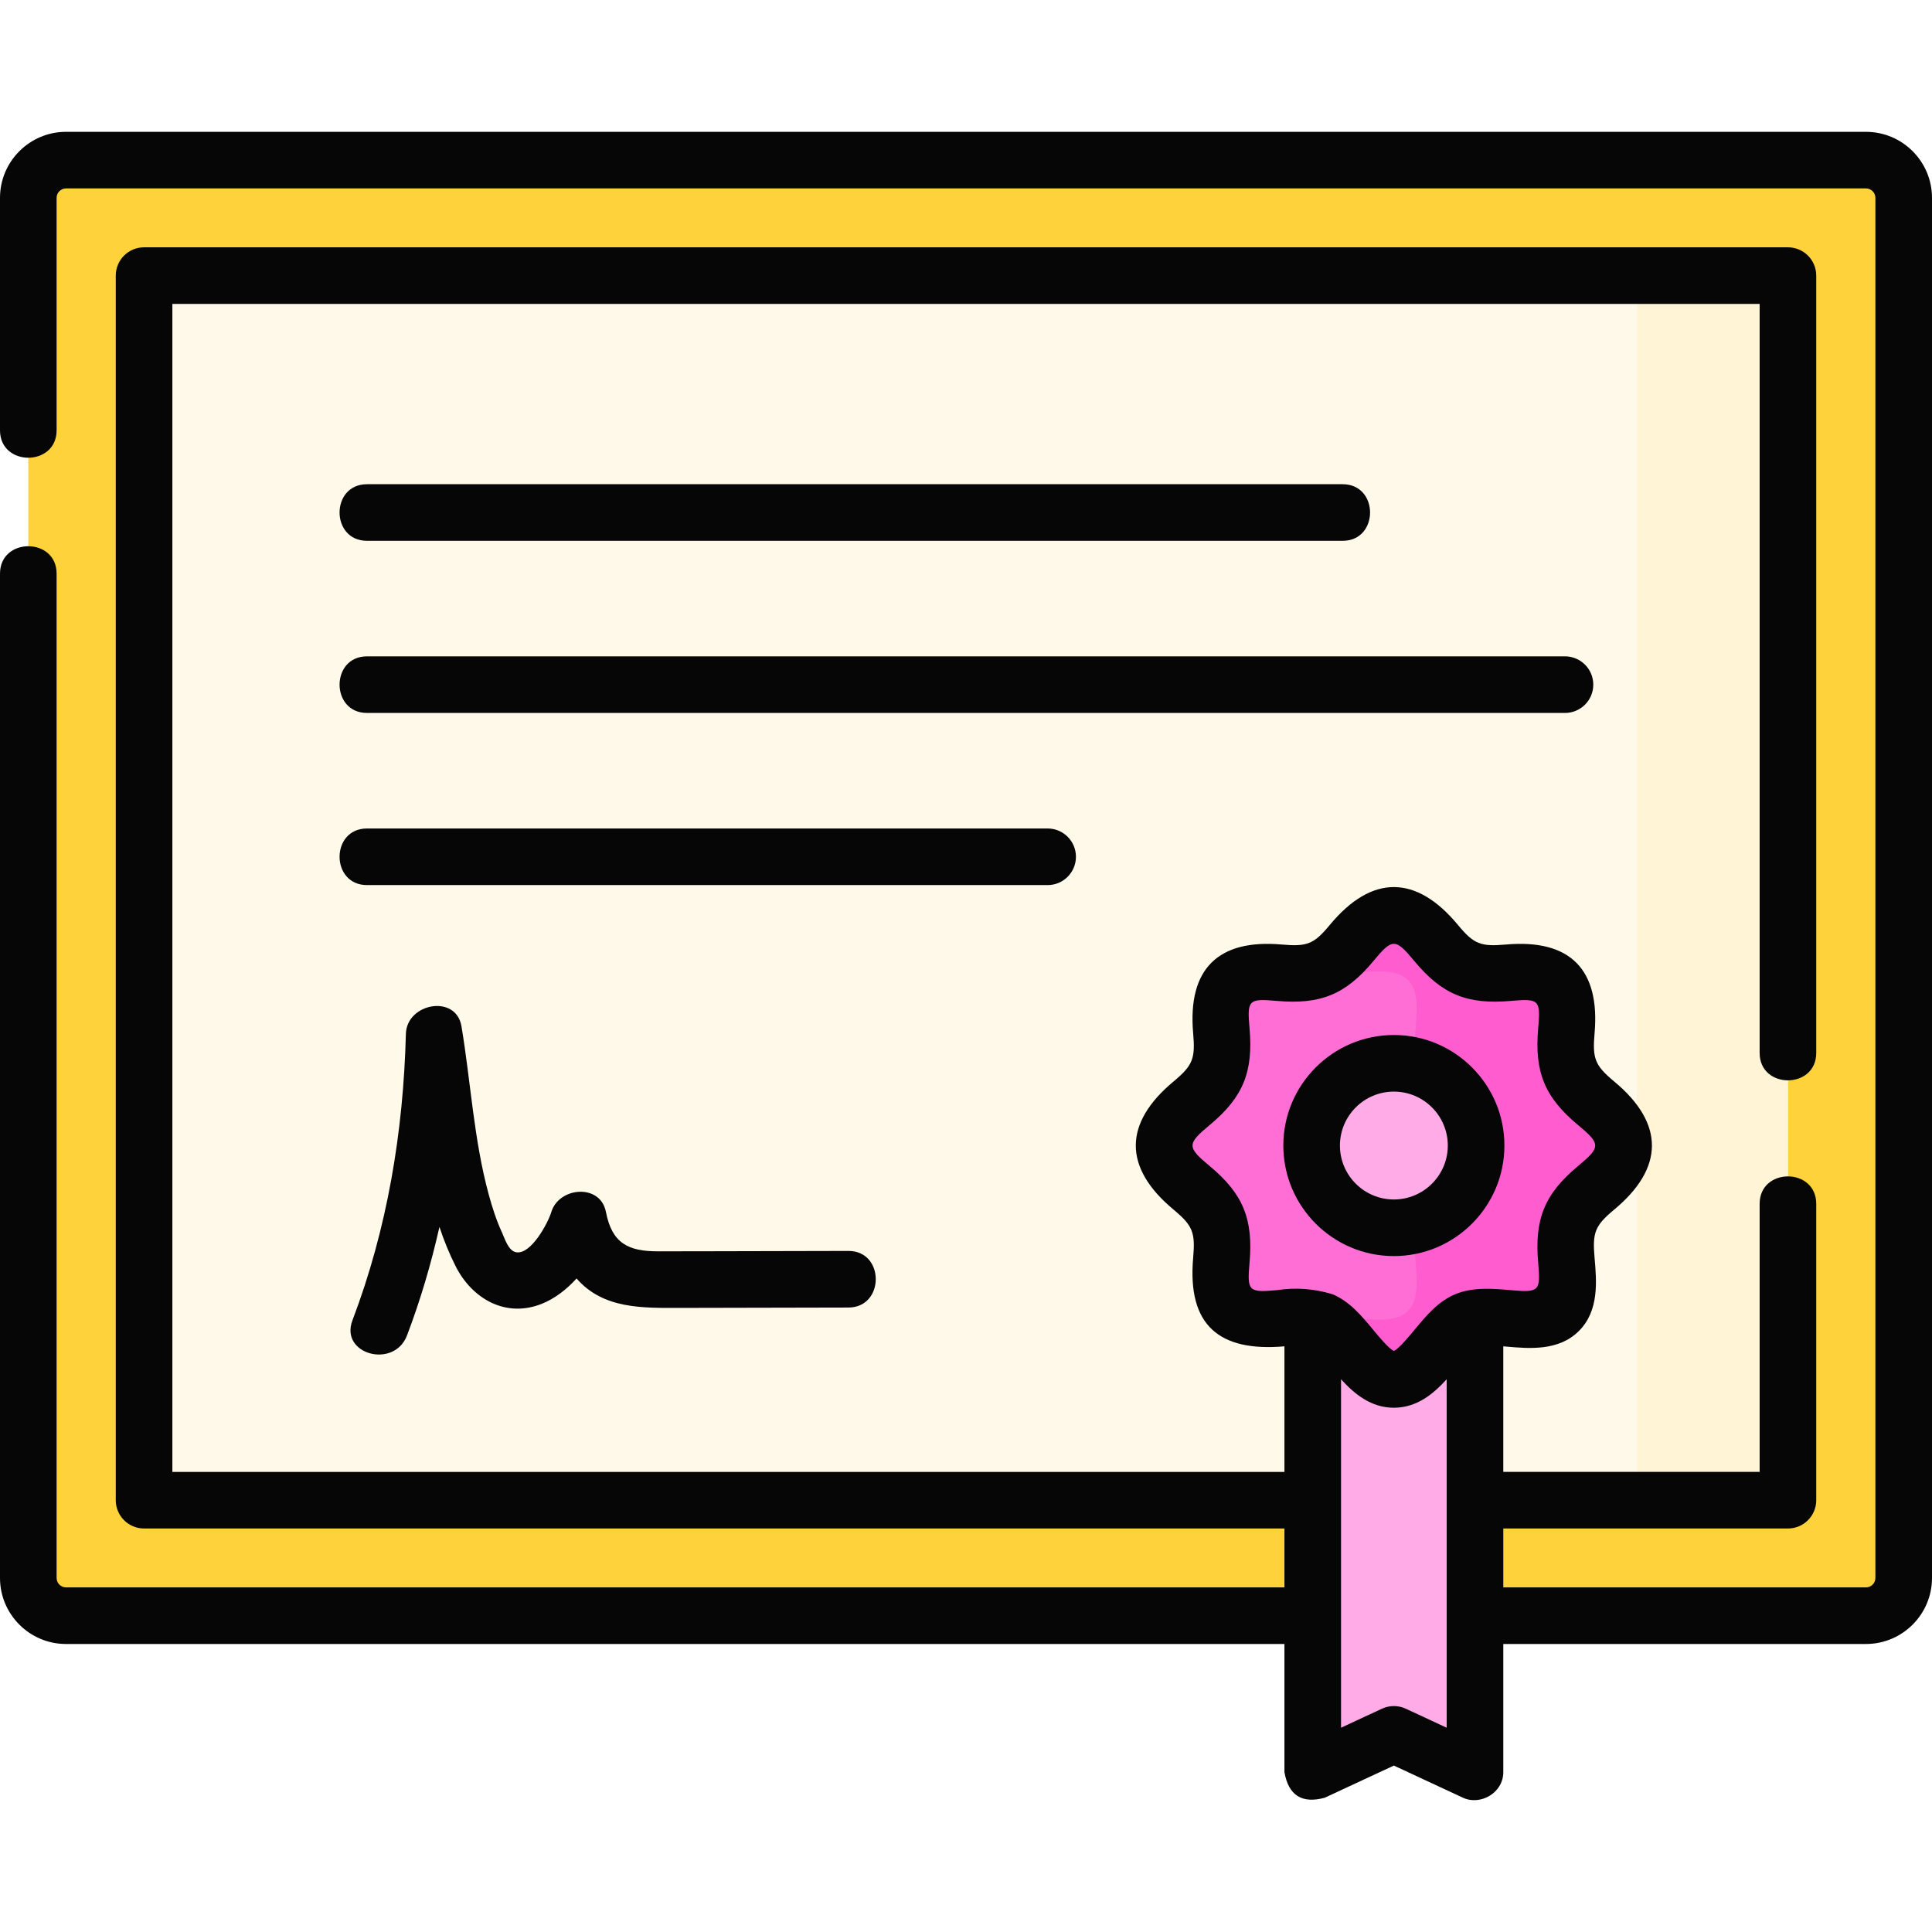
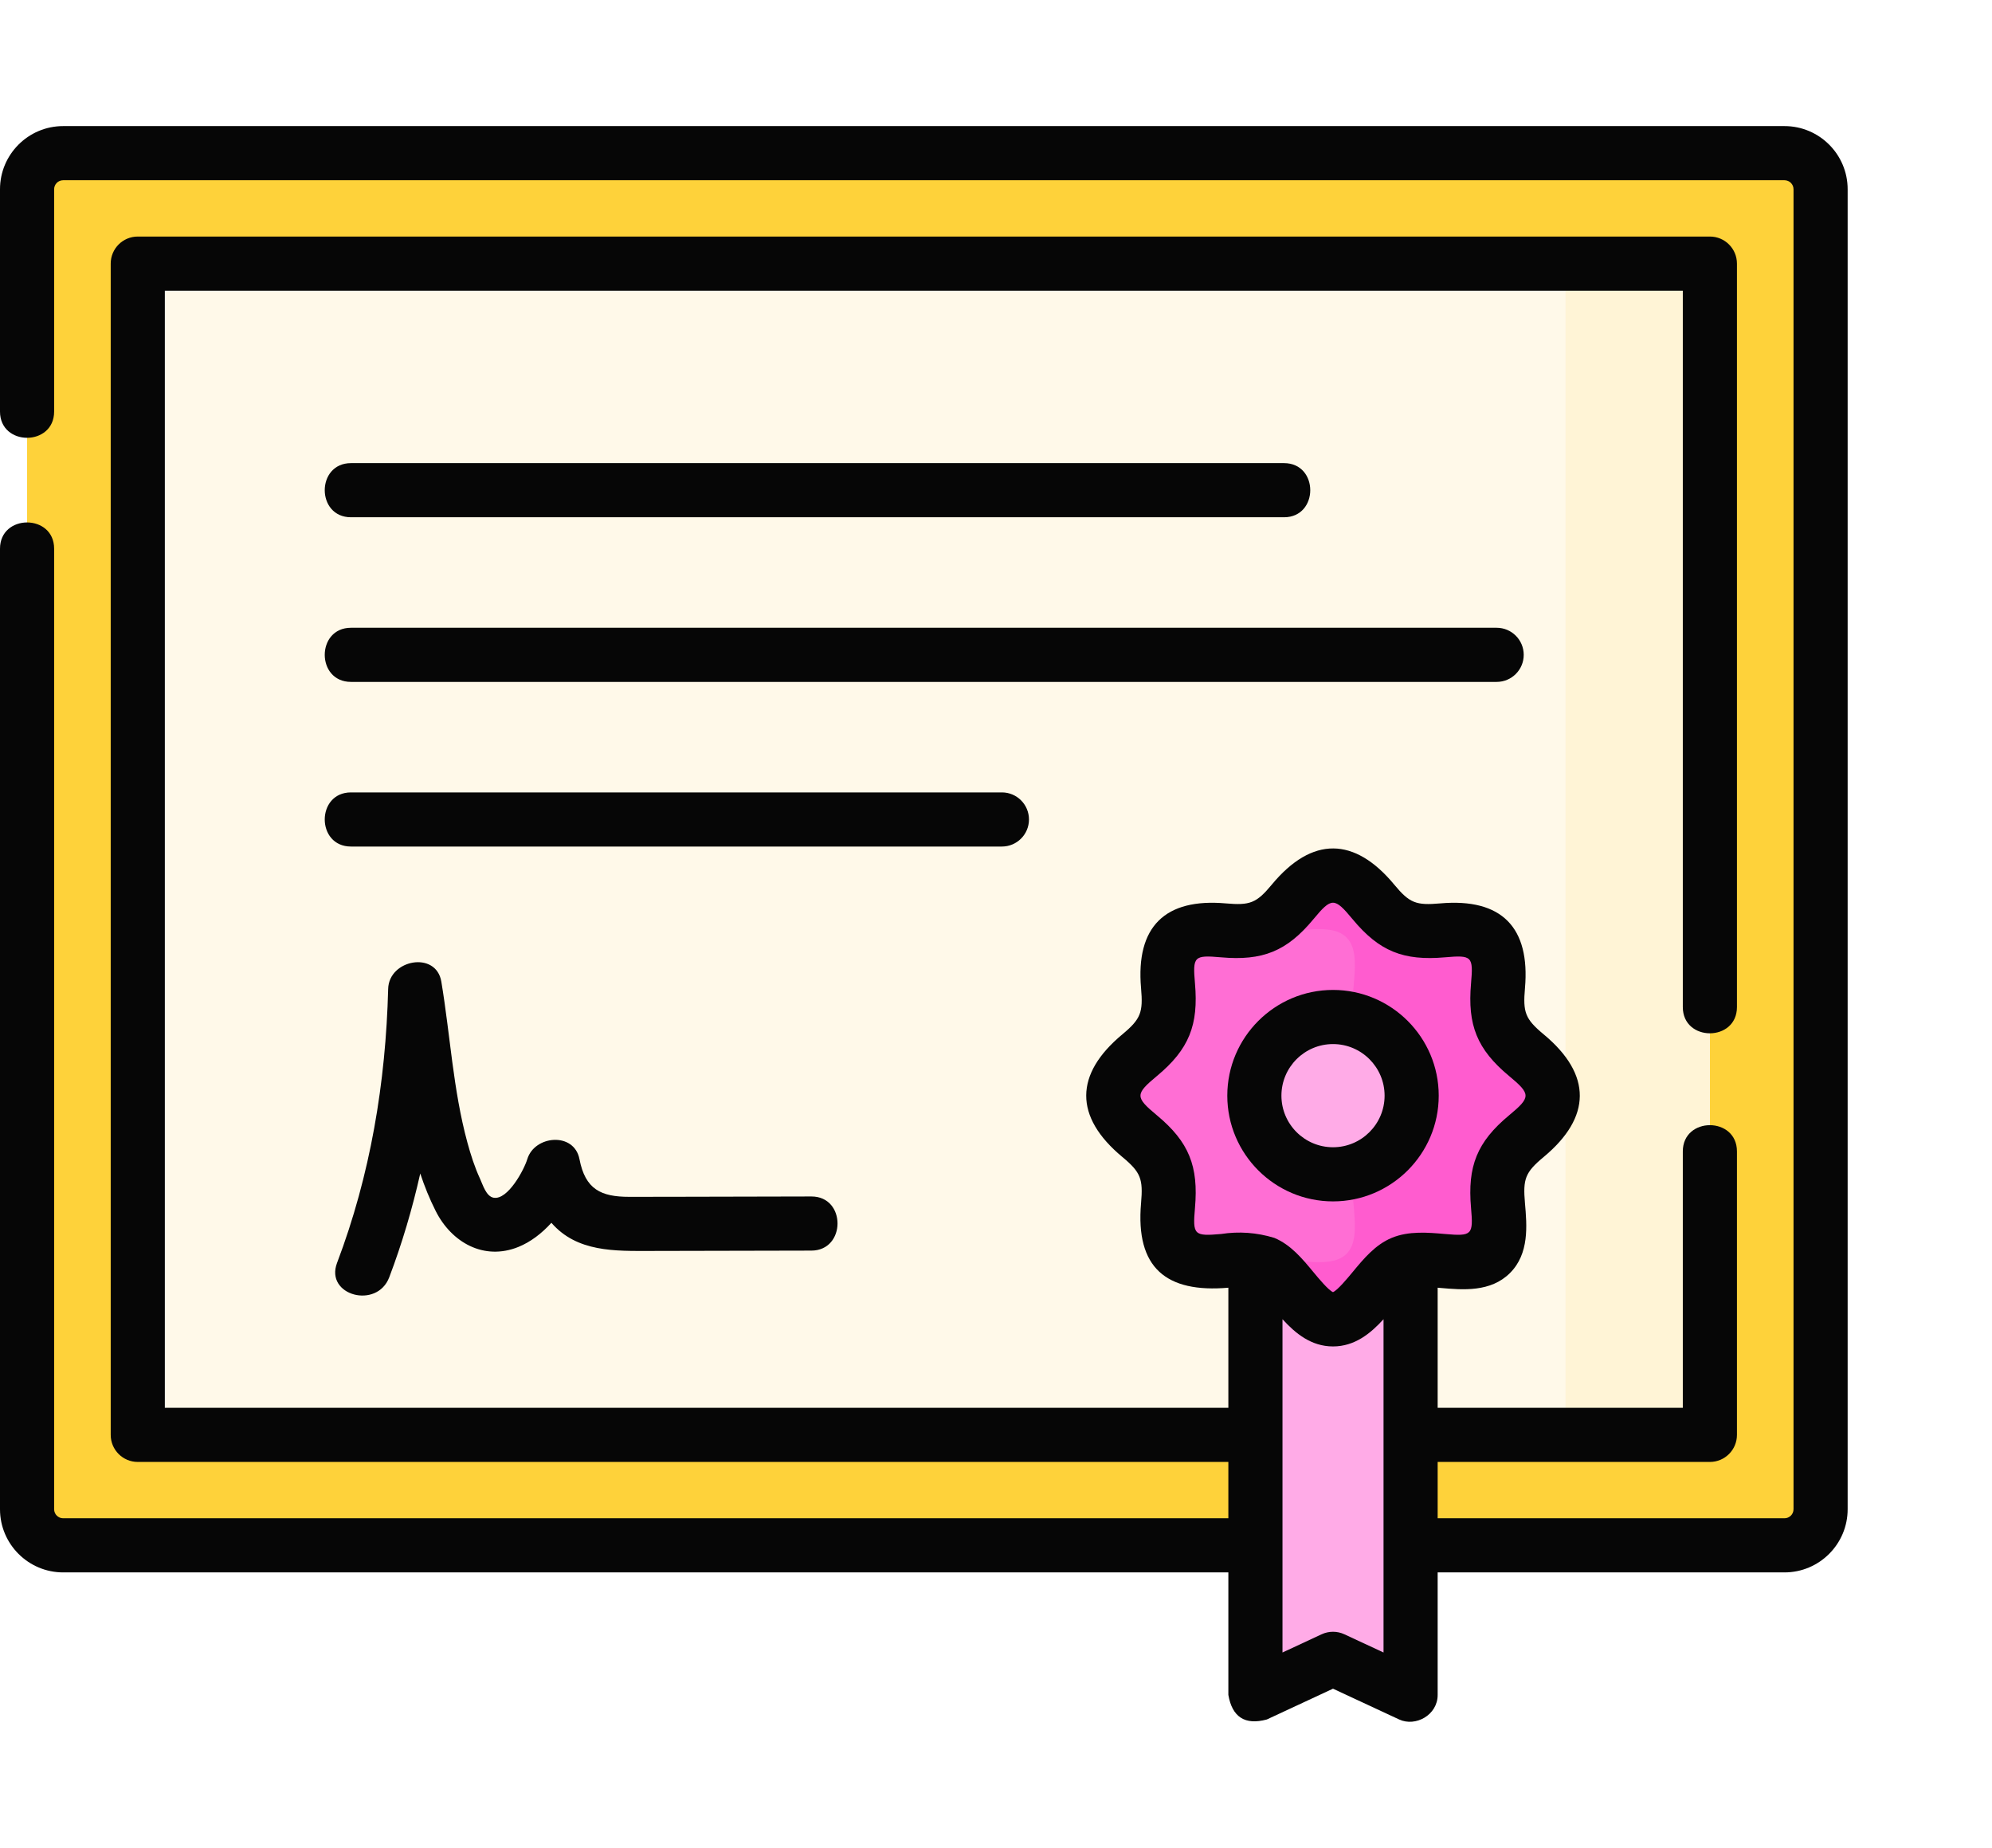
- <svg xmlns="http://www.w3.org/2000/svg" id="Layer_1" enable-background="new 0 0 512 512" height="512" viewBox="0 0 512 512" width="512">
+ <svg xmlns="http://www.w3.org/2000/svg" id="Layer_1" enable-background="new 0 0 512 512" height="512" viewBox="0 0 552 512" width="552">
  <g>
    <g>
      <g>
        <g>
          <path d="m7.5 418.175v-365.739c0-5.523 4.477-10 10-10h477c5.523 0 10 4.477 10 10v365.739c0 5.523-4.477 10-10 10h-477c-5.523 0-10-4.477-10-10z" fill="#fed23a" />
          <path d="m38.179 397.569h435.642v-324.528h-435.642z" fill="#fff9e9" />
          <path d="m433.821 73.041h40v324.528h-40z" fill="#fff4d6" />
        </g>
      </g>
      <path d="m390.888 469.625-21.5-10-21.5 10v-129h43z" fill="#ffabe7" />
      <g>
        <path d="m369.388 365.562c-7.587 0-12.555-12.914-19.152-15.655-6.839-2.841-19.443 2.664-24.597-2.5-5.154-5.163.341-17.79-2.495-24.641-2.736-6.609-15.626-11.586-15.626-19.187 0-7.6 12.89-12.577 15.626-19.187 2.836-6.851-2.659-19.478 2.495-24.641s17.758.342 24.596-2.499c6.597-2.741 11.565-15.655 19.152-15.655s12.555 12.914 19.152 15.655c6.839 2.841 19.443-2.664 24.597 2.5 5.154 5.163-.341 17.79 2.495 24.641 2.736 6.609 15.626 11.586 15.626 19.187 0 7.6-12.89 12.577-15.626 19.187-2.836 6.851 2.659 19.478-2.495 24.641s-17.758-.342-24.596 2.499c-6.597 2.741-11.565 15.655-19.152 15.655z" fill="#ff6ed4" />
      </g>
      <path d="m415.631 284.393c-2.836-6.851 2.659-19.478-2.495-24.641s-17.758.341-24.597-2.5c-6.597-2.741-11.565-15.655-19.152-15.655s-12.555 12.914-19.152 15.655c-.273.113-.558.209-.848.297 6.987 2.118 18.8-2.755 23.748 2.203 5.154 5.163-.341 17.79 2.495 24.641 2.736 6.609 15.626 11.586 15.626 19.187s-12.89 12.578-15.626 19.187c-2.836 6.851 2.659 19.478-2.495 24.641-4.948 4.957-16.761.085-23.748 2.203.29.088.575.184.848.297 6.597 2.741 11.565 15.655 19.152 15.655s12.554-12.914 19.152-15.655c6.839-2.841 19.443 2.664 24.596-2.5 5.154-5.163-.341-17.79 2.495-24.641 2.736-6.609 15.626-11.586 15.626-19.187.001-7.6-12.889-12.577-15.625-19.187z" fill="#ff5ccf" />
      <circle cx="369.388" cy="303.58" fill="#ffabe7" r="21.794" />
    </g>
    <g fill="#060606">
      <path d="m494.5 34.936h-477c-9.649 0-17.5 7.851-17.5 17.5v61.595c0 9.697 15 9.697 15 0v-61.595c0-1.378 1.121-2.5 2.5-2.5h477c1.379 0 2.5 1.122 2.5 2.5v365.739c0 1.378-1.121 2.5-2.5 2.5h-96.112v-15.606h75.434c4.143 0 7.5-3.358 7.5-7.5v-78.539c0-9.697-15-9.697-15 0v71.039h-67.934v-33.277c.244.021.49.042.721.063 6.226.547 13.97 1.228 19.335-4.147 5.359-5.369 4.681-13.121 4.136-19.35-.587-6.685.045-8.515 5.183-12.786 13.229-11 13.475-22.778 0-33.98-5.138-4.274-5.767-6.102-5.183-12.788 1.468-16.777-6.368-24.999-23.471-23.496-6.675.586-8.486-.048-12.742-5.187-10.983-13.26-22.769-13.505-33.956 0-4.256 5.138-6.066 5.775-12.741 5.187-16.789-1.475-24.97 6.405-23.472 23.496.584 6.687-.045 8.514-5.183 12.788-13.229 10.999-13.474 22.779 0 33.98 5.138 4.274 5.767 6.102 5.183 12.788-1.575 17.969 7.007 24.917 24.19 23.433v33.278h-294.709v-309.53h420.643v198.489c0 9.697 15 9.697 15 0v-205.989c0-4.142-3.357-7.5-7.5-7.5h-435.643c-4.143 0-7.5 3.358-7.5 7.5v324.528c0 4.142 3.357 7.5 7.5 7.5h302.209v15.606h-322.888c-1.379 0-2.5-1.122-2.5-2.5v-266.145c0-9.697-15-9.697-15 0v266.145c0 9.649 7.851 17.5 17.5 17.5h322.888v33.95c1.068 6.164 4.623 8.431 10.663 6.8l18.337-8.529 18.337 8.529c4.537 2.11 10.663-1.225 10.663-6.8v-33.95h96.112c9.649 0 17.5-7.851 17.5-17.5v-365.739c0-9.65-7.851-17.5-17.5-17.5zm-156.145 306.975c-7.508.661-7.872.259-7.216-7.245 1.008-11.517-1.641-18.237-10.536-25.631-6.086-5.061-6.085-5.85 0-10.911 8.895-7.394 11.545-14.114 10.536-25.63-.656-7.505-.292-7.903 7.216-7.246 11.518 1.015 18.229-1.654 25.606-10.561 5.041-6.084 5.812-6.084 10.853 0 7.379 8.907 14.088 11.572 25.606 10.561 7.509-.661 7.872-.259 7.216 7.245-1.008 11.517 1.641 18.236 10.536 25.63 6.085 5.061 6.088 5.852-.001 10.912-8.895 7.395-11.545 14.112-10.536 25.629.659 7.504.293 7.907-7.214 7.247-4.711-.414-10.055-.884-14.759 1.07-4.553 1.891-7.754 5.754-10.849 9.491-1.458 1.76-4.119 4.973-5.427 5.548-1.307-.575-3.968-3.788-5.426-5.548-3.095-3.736-6.295-7.6-10.849-9.491-4.854-1.48-9.773-1.837-14.756-1.07zm34.196 110.914c-2.006-.933-4.32-.933-6.326 0l-10.837 5.041v-92.349c3.559 3.913 7.95 7.546 14 7.546s10.441-3.632 14-7.545v92.348z" />
      <path d="m97.263 143.321h258.547c9.697 0 9.697-15 0-15h-258.547c-9.698 0-9.698 15 0 15z" />
      <path d="m422.237 181.439c0-4.142-3.357-7.5-7.5-7.5h-317.474c-9.697 0-9.697 15 0 15h317.475c4.142 0 7.499-3.358 7.499-7.5z" />
      <path d="m285.137 227.056c0-4.142-3.357-7.5-7.5-7.5h-180.374c-9.697 0-9.697 15 0 15h180.374c4.142 0 7.5-3.358 7.5-7.5z" />
      <path d="m186.651 331.598c-4.089.007-8.179.012-12.268.015-7.867.006-12.198-2.091-13.805-10.433-1.467-7.615-12.451-6.645-14.464 0-.891 2.943-5.391 11.368-9.322 10.679-2.083-.365-2.993-3.578-3.763-5.242-1.499-3.239-2.591-6.672-3.526-10.112-3.948-14.534-4.736-29.709-7.206-44.517-1.432-8.587-14.521-6.159-14.732 1.994-.672 25.971-4.918 51.586-14.164 75.929-3.431 9.033 11.064 12.939 14.464 3.988 3.565-9.386 6.395-18.997 8.591-28.751 1.178 3.554 2.583 7.04 4.298 10.431 4.38 8.656 13.313 13.777 22.871 9.927 3.411-1.374 6.523-3.776 9.172-6.699 7.096 8.183 17.653 7.812 27.502 7.8 14.847-.019 29.694-.054 44.542-.095 9.651-.027 9.669-15.027 0-15-12.73.036-25.46.065-38.19.086z" />
      <path d="m369.388 332.874c16.153 0 29.295-13.141 29.295-29.294s-13.142-29.294-29.295-29.294c-16.152 0-29.294 13.142-29.294 29.294s13.141 29.294 29.294 29.294zm0-43.588c7.882 0 14.295 6.413 14.295 14.294s-6.413 14.294-14.295 14.294-14.294-6.412-14.294-14.294 6.412-14.294 14.294-14.294z" />
    </g>
  </g>
</svg>
